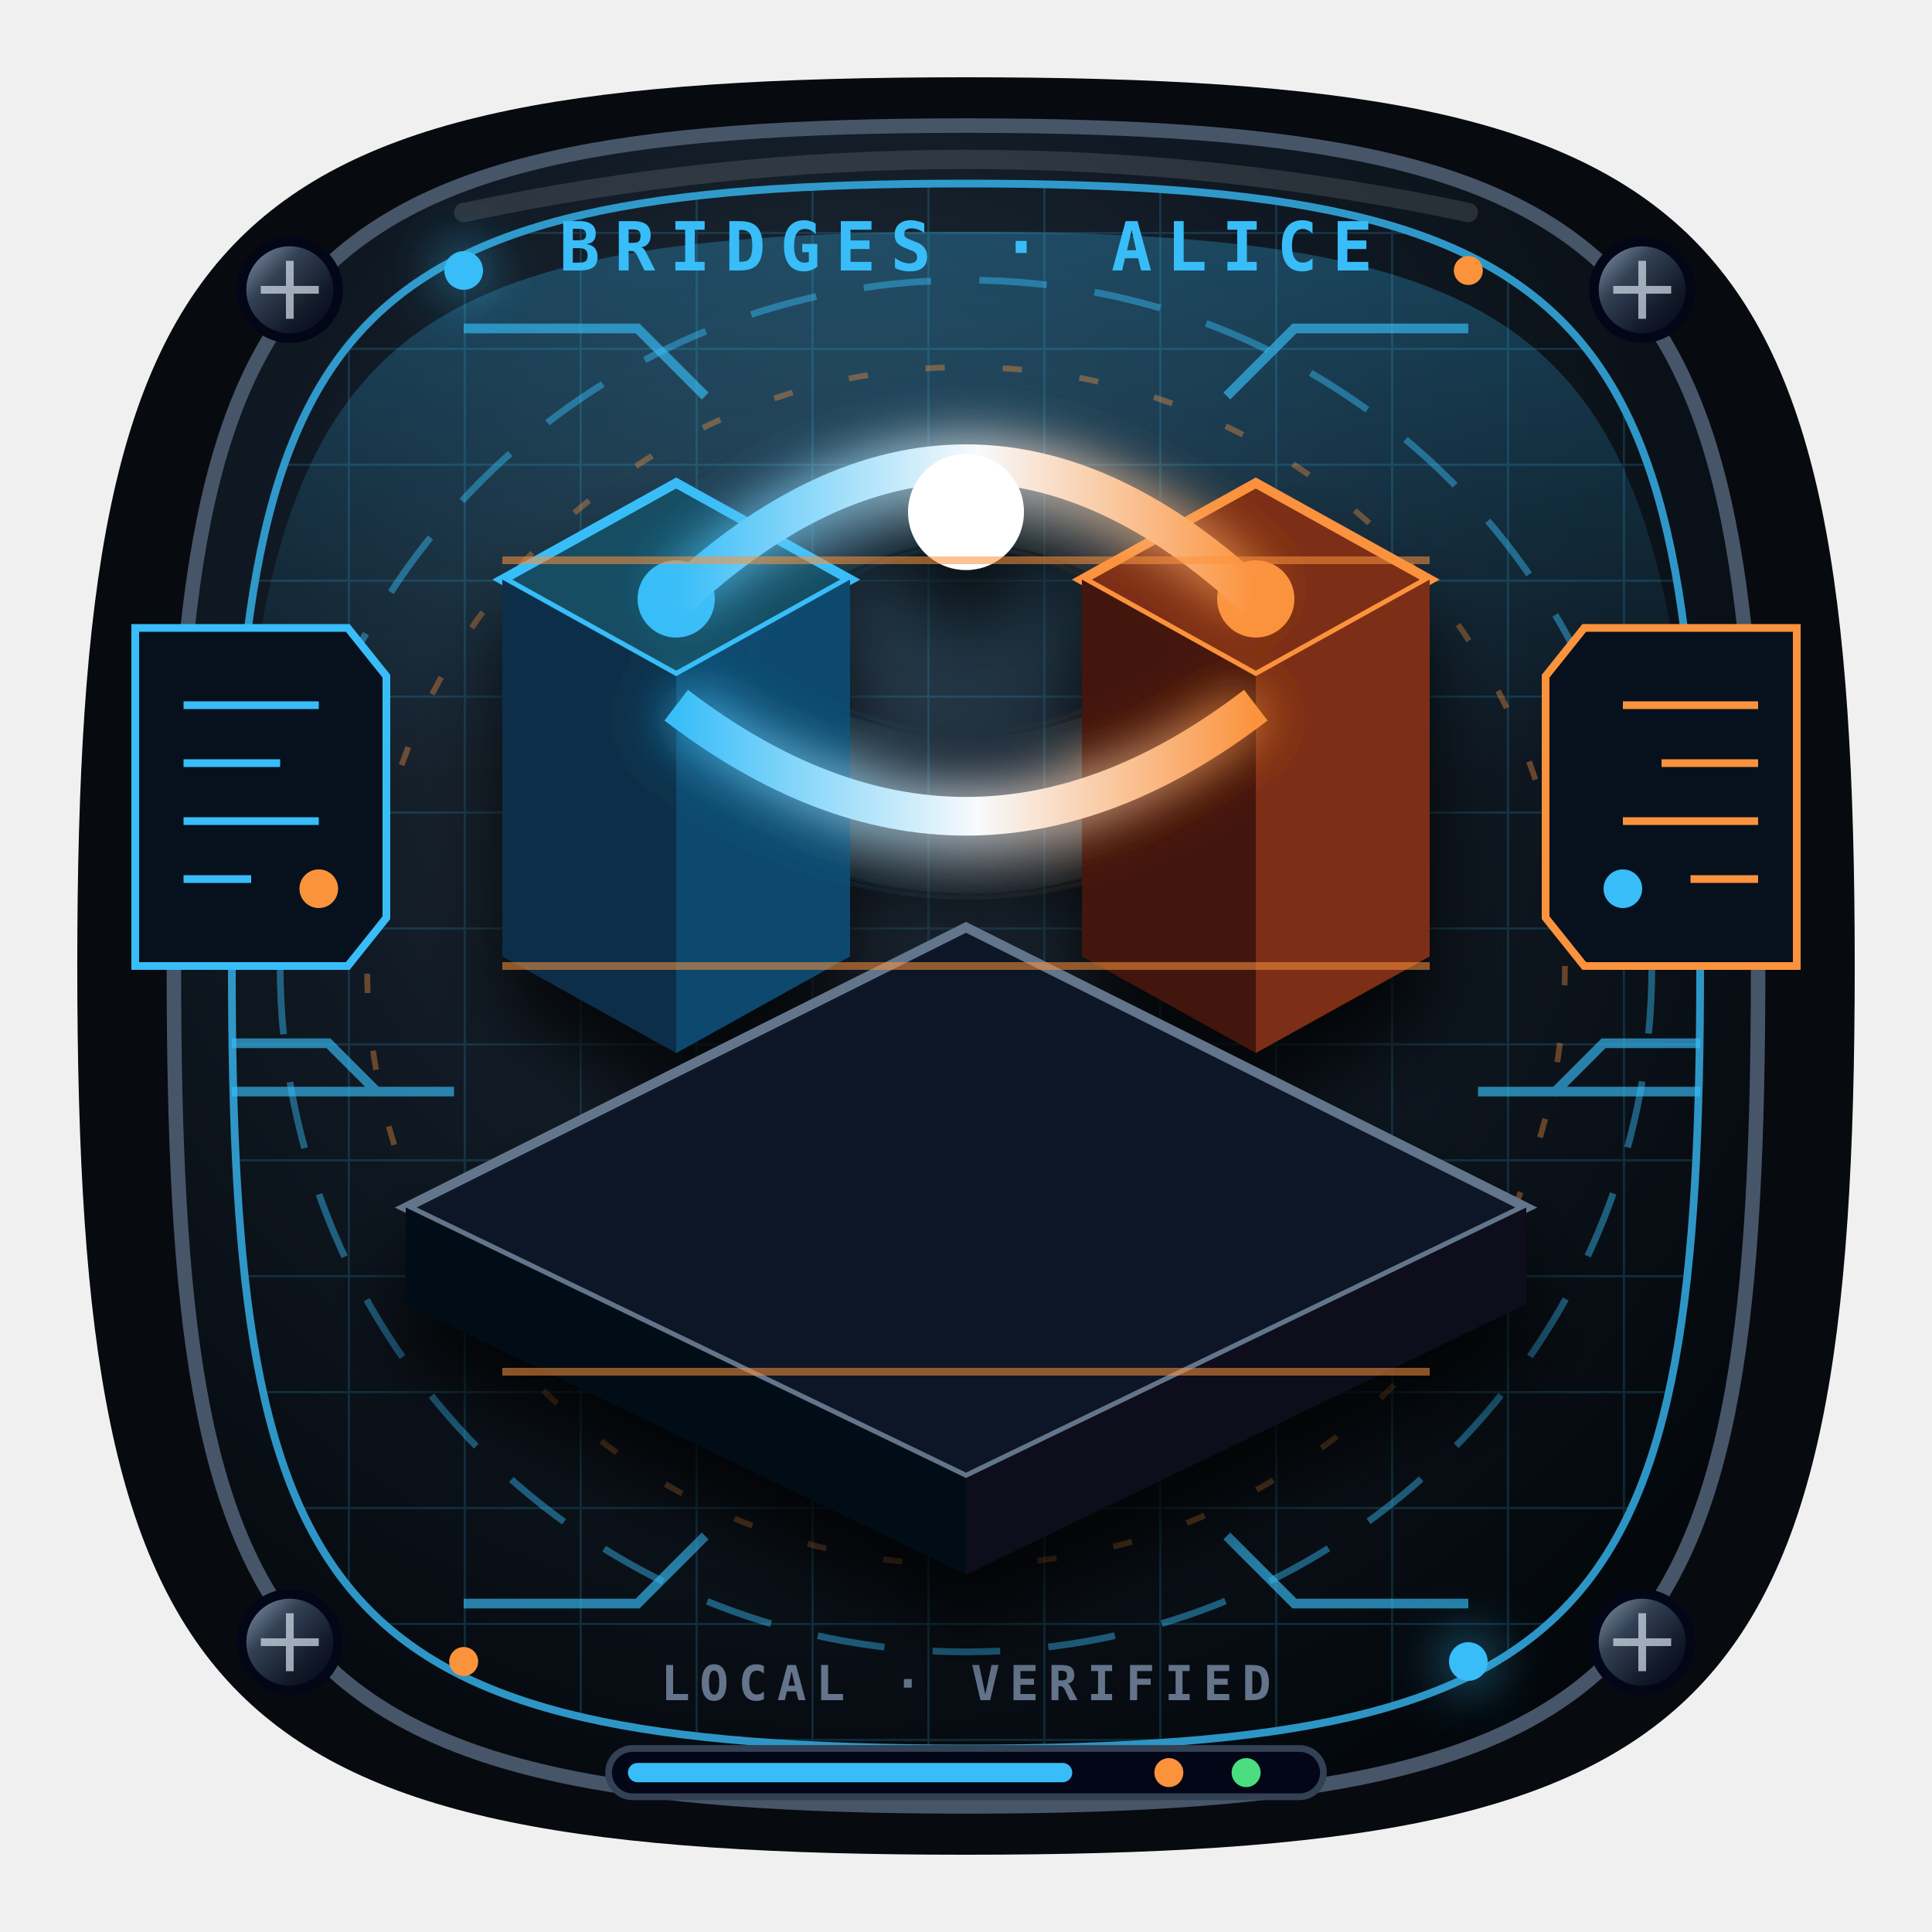
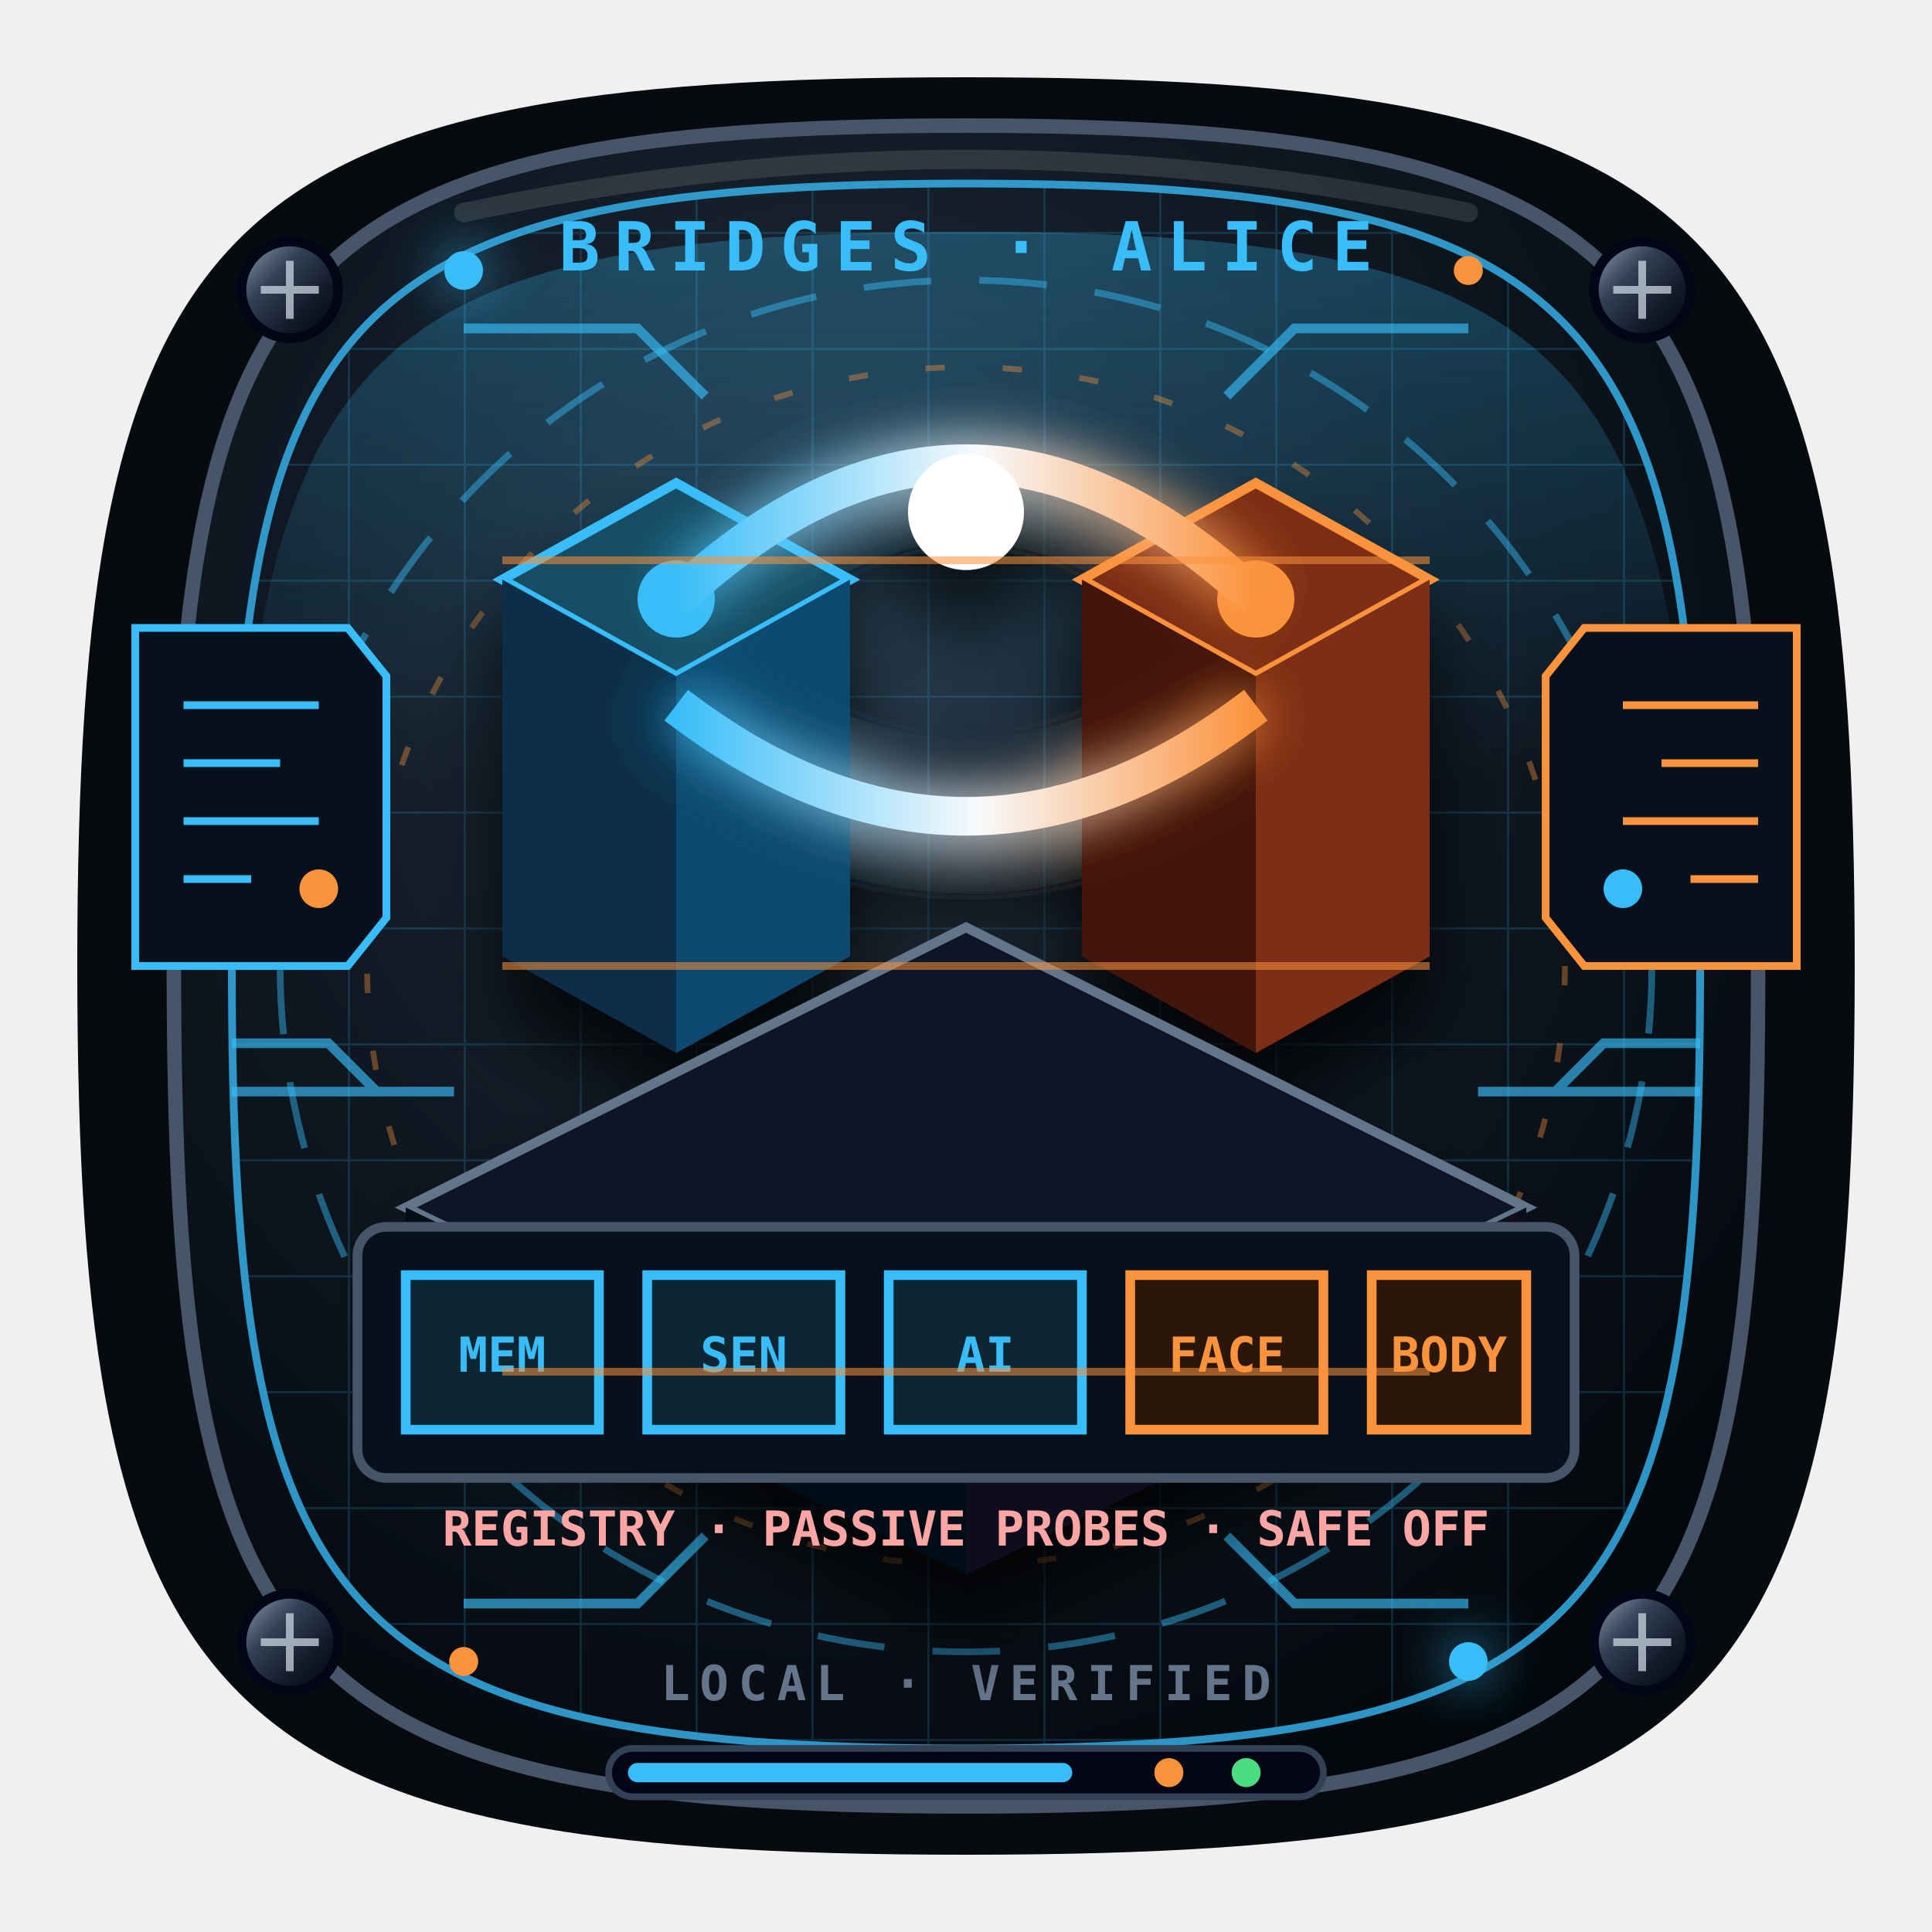
<svg xmlns="http://www.w3.org/2000/svg" viewBox="0 0 200 200" role="img" aria-label="Puentes corporales">
  <style>
    .bridges-orbit{animation:bridgesOrbit 4s linear infinite}.bridges-pulse{animation:bridgesPulse 1.8s ease-in-out infinite}.bridges-scan{animation:bridgesScan 3s ease-in-out infinite}
    @keyframes bridgesOrbit{to{stroke-dashoffset:-42}}@keyframes bridgesPulse{50%{opacity:.3}}@keyframes bridgesScan{0%,100%{transform:translateX(-7px);opacity:.18}50%{transform:translateX(7px);opacity:.8}}
    @media (prefers-reduced-motion:reduce){.bridges-orbit,.bridges-pulse,.bridges-scan{animation:none}}
  </style>
  <defs>
    <radialGradient id="bridges-base" cx="42%" cy="32%" r="75%">
      <stop stop-color="#263442" />
      <stop offset=".48" stop-color="#101923" />
      <stop offset="1" stop-color="#03070b" />
    </radialGradient>
    <linearGradient id="bridges-metal" x1="0" y1="0" x2="1" y2="1">
      <stop stop-color="#94a3b8" />
      <stop offset=".35" stop-color="#334155" />
      <stop offset=".7" stop-color="#111827" />
      <stop offset="1" stop-color="#020617" />
    </linearGradient>
    <linearGradient id="bridges-accent" x1="0" x2="1">
      <stop stop-color="#38bdf8" />
      <stop offset=".52" stop-color="#f8fafc" />
      <stop offset="1" stop-color="#fb923c" />
    </linearGradient>
    <radialGradient id="bridges-holo">
      <stop stop-color="#fff" />
      <stop offset=".18" stop-color="#38bdf8" />
      <stop offset=".68" stop-color="#fb923c" />
      <stop offset="1" stop-color="#07111d" />
    </radialGradient>
    <pattern id="bridges-grid" width="12" height="12" patternUnits="userSpaceOnUse">
      <path d="M12 0H0v12" fill="none" stroke="#38bdf8" stroke-width=".45" opacity=".22" />
    </pattern>
    <filter id="bridges-glow" x="-50%" y="-50%" width="200%" height="200%">
      <feGaussianBlur stdDeviation="2.8" result="b" />
      <feMerge>
        <feMergeNode in="b" />
        <feMergeNode in="SourceGraphic" />
      </feMerge>
    </filter>
    <filter id="bridges-shadow" x="-40%" y="-40%" width="180%" height="190%">
      <feDropShadow dx="0" dy="6" stdDeviation="4" flood-color="#000" flood-opacity=".8" />
    </filter>
    <linearGradient id="bridges-beam" x1="0" y1="0" x2="0" y2="1">
      <stop stop-color="#38bdf8" stop-opacity=".28" />
      <stop offset="1" stop-color="#38bdf8" stop-opacity="0" />
    </linearGradient>
  </defs>
  <path d="M100 8C178 8 192 22 192 100S178 192 100 192 8 178 8 100 22 8 100 8Z" fill="#070a0f" />
  <path d="M100 13c72 0 82 15 82 87s-10 87-82 87-82-15-82-87 10-87 82-87Z" fill="url(#bridges-base)" stroke="#475569" stroke-width="1.5" />
  <path d="M100 19c66 0 76 14 76 81s-10 81-76 81-76-14-76-81 10-81 76-81Z" fill="url(#bridges-grid)" stroke="#38bdf8" stroke-width=".8" opacity=".78" />
  <path d="M100 24c57 0 71 10 75 57L25 81c4-47 18-57 75-57Z" fill="url(#bridges-beam)" />
  <circle class="bridges-orbit" cx="100" cy="100" r="71" fill="none" stroke="#38bdf8" stroke-width=".7" stroke-dasharray="7 5" opacity=".45" />
  <circle class="bridges-orbit" cx="100" cy="100" r="62" fill="none" stroke="#fb923c" stroke-width=".6" stroke-dasharray="2 6" opacity=".38" />
  <path d="M48 34h18l7 7m79-7h-18l-7 7M48 166h18l7-7m79 7h-18l-7-7" fill="none" stroke="#38bdf8" stroke-width="1" opacity=".65" />
  <g fill="url(#bridges-metal)" stroke="#020617">
    <circle cx="30" cy="30" r="5" />
    <circle cx="170" cy="30" r="5" />
    <circle cx="30" cy="170" r="5" />
    <circle cx="170" cy="170" r="5" />
  </g>
  <g stroke="#cbd5e1" stroke-width=".8" opacity=".75">
    <path d="M27 30h6m-3-3v6M167 30h6m-3-3v6M27 170h6m-3-3v6M167 170h6m-3-3v6" />
  </g>
  <g fill="#38bdf8" filter="url(#bridges-glow)">
    <circle cx="48" cy="28" r="2" />
    <circle cx="152" cy="172" r="2" />
  </g>
  <g fill="#fb923c">
    <circle cx="152" cy="28" r="1.5" />
    <circle cx="48" cy="172" r="1.5" />
  </g>
  <path d="M48 22Q100 11 152 22" fill="none" stroke="#fff" stroke-width="2" stroke-linecap="round" opacity=".12" />
  <g font-family="Consolas,monospace" font-weight="900">
    <text x="100" y="28" fill="#38bdf8" font-size="7" text-anchor="middle" letter-spacing="1.5">BRIDGES · ALICE</text>
    <text x="100" y="176" fill="#64748b" font-size="5" text-anchor="middle" letter-spacing="1">LOCAL · VERIFIED</text>
  </g>
  <g transform="translate(14 65)" fill="#07111e" stroke="#38bdf8" stroke-width=".8">
    <path d="M0 0h22l4 5v25l-4 5H0z" />
    <path d="M5 8h14M5 14h10M5 20h14M5 26h7" stroke="#38bdf8" />
    <circle class="bridges-pulse" cx="19" cy="27" r="2" fill="#fb923c" stroke="none" />
  </g>
  <g transform="translate(160 65)" fill="#07111e" stroke="#fb923c" stroke-width=".8">
    <path d="M4 0h22v35H4l-4-5V5z" />
    <path d="M8 8h14M12 14h10M8 20h14M15 26h7" stroke="#fb923c" />
    <circle class="bridges-pulse" cx="8" cy="27" r="2" fill="#38bdf8" stroke="none" />
  </g>
  <g transform="translate(100 91)" filter="url(#bridges-shadow)">
    <path d="M-58 34 0 5l58 29L0 62z" fill="#111827" stroke="#64748b" />
    <path d="M-58 34 0 62v10l-58-28z" fill="#060b13" />
    <path d="M58 34 0 62v10l58-28z" fill="#0b111b" />
    <g transform="translate(-30 -3)">
      <path d="M-18-28 0-38l18 10L0-18z" fill="#164e63" stroke="#38bdf8" />
      <path d="M-18-28 0-18v39l-18-10z" fill="#082f49" />
      <path d="M18-28 0-18v39l18-10z" fill="#0c4a6e" />
      <circle cy="-26" r="4" fill="#38bdf8" />
    </g>
    <g transform="translate(30 -3)">
      <path d="M-18-28 0-38l18 10L0-18z" fill="#7c2d12" stroke="#fb923c" />
      <path d="M-18-28 0-18v39l-18-10z" fill="#431407" />
      <path d="M18-28 0-18v39l18-10z" fill="#7c2d12" />
      <circle cy="-26" r="4" fill="#fb923c" />
    </g>
    <path d="M-30-29Q0-57 30-29M-30-18Q0 5 30-18" fill="none" stroke="url(#bridges-accent)" stroke-width="4" filter="url(#bridges-glow)" />
    <circle cy="-38" r="6" fill="#fff" />
  </g>
+   <g font-family="Consolas,monospace" font-size="5" font-weight="900">
+     <g transform="translate(37 127)">
+       <rect width="126" height="26" rx="3" fill="#07111e" stroke="#475569" />
+       <g fill="#0c2634" stroke="#38bdf8">
+         <rect x="5" y="5" width="20" height="16" />
+         <rect x="30" y="5" width="20" height="16" />
+         <rect x="55" y="5" width="20" height="16" />
+       </g>
+       <g fill="#2a170a" stroke="#fb923c">
+         <rect x="80" y="5" width="20" height="16" />
+         <rect x="105" y="5" width="16" height="16" />
+       </g>
+       <text x="15" y="15" fill="#38bdf8" text-anchor="middle">MEM</text>
+       <text x="40" y="15" fill="#38bdf8" text-anchor="middle">SEN</text>
+       <text x="65" y="15" fill="#38bdf8" text-anchor="middle">AI</text>
+       <text x="90" y="15" fill="#fb923c" text-anchor="middle">FACE</text>
+       <text x="113" y="15" fill="#fb923c" text-anchor="middle">BODY</text>
+     </g>
+     <text x="100" y="160" fill="#fca5a5" text-anchor="middle">REGISTRY · PASSIVE PROBES · SAFE OFF</text>
+   </g>
  <g class="bridges-scan" stroke="#fb923c" stroke-width=".8" opacity=".55">
    <path d="M52 58h96M52 100h96M52 142h96" />
  </g>
  <g opacity=".65" stroke="#38bdf8" stroke-width="1">
    <path d="M24 108h10l5 5h8M176 108h-10l-5 5h-8" fill="none" />
    <path d="M24 113h15M176 113h-15" />
  </g>
  <g transform="translate(63 181)">
    <rect width="74" height="5" rx="2.5" fill="#020617" stroke="#334155" stroke-width=".7" />
    <rect x="2" y="1.5" width="46" height="2" rx="1" fill="#38bdf8" />
    <circle cx="58" cy="2.5" r="1.5" fill="#fb923c" />
    <circle cx="66" cy="2.5" r="1.5" fill="#4ade80" />
  </g>
</svg>
